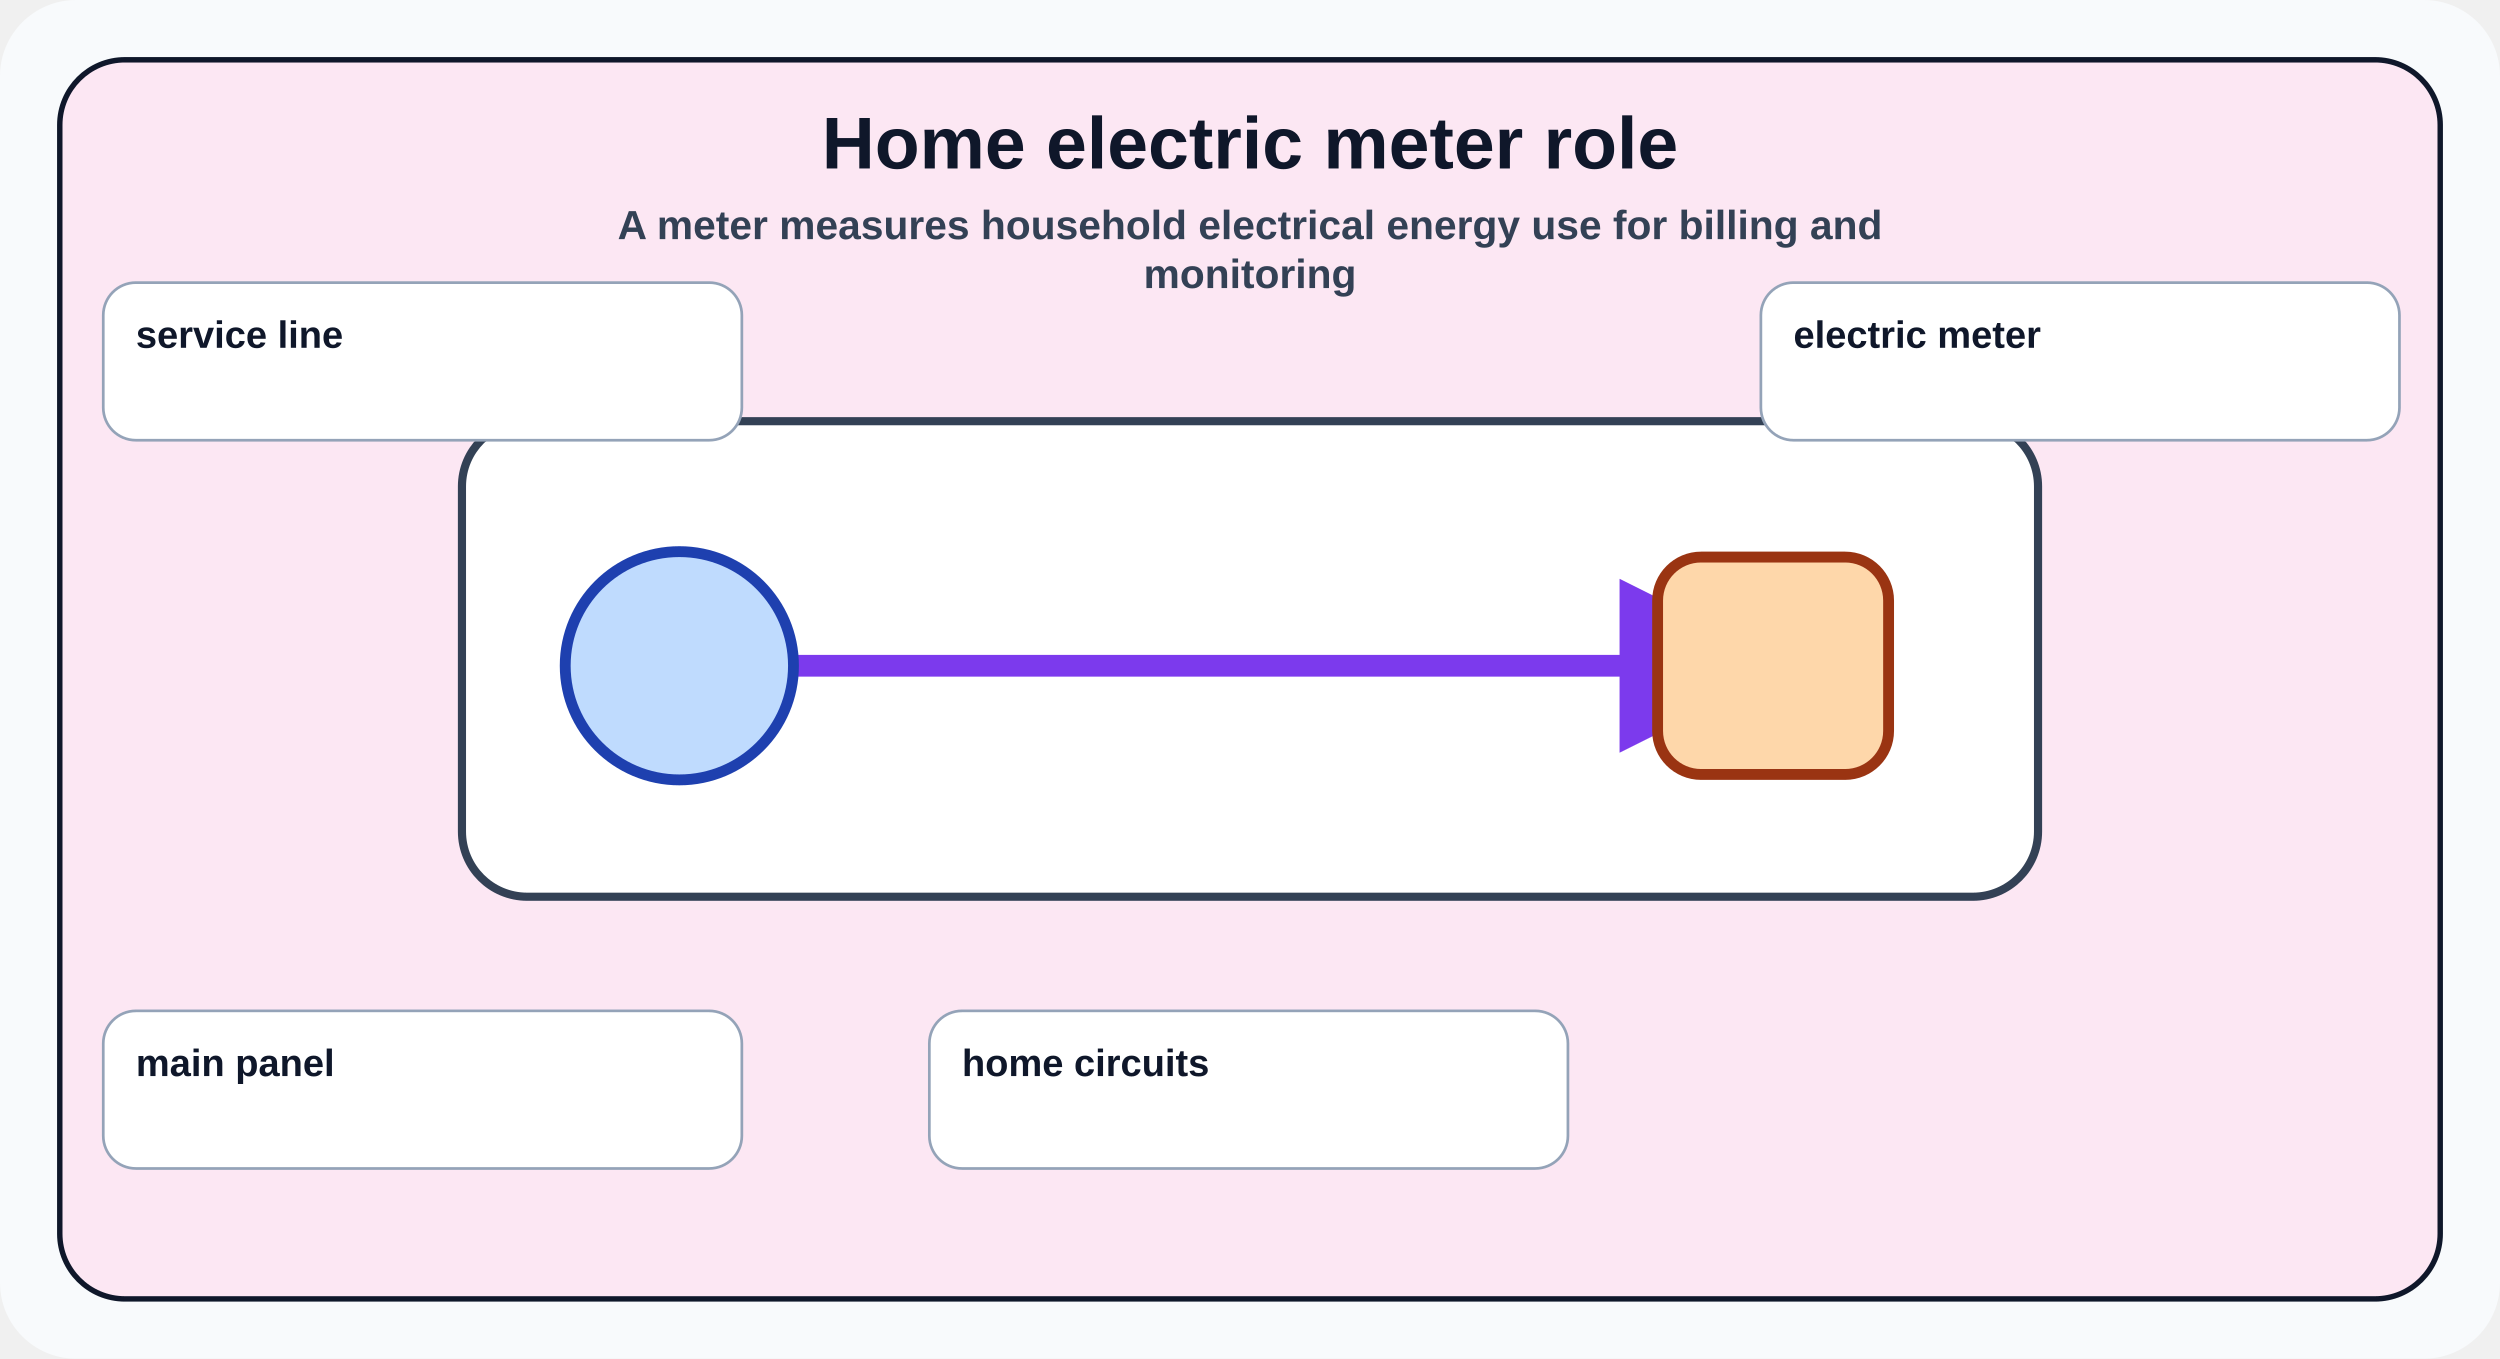
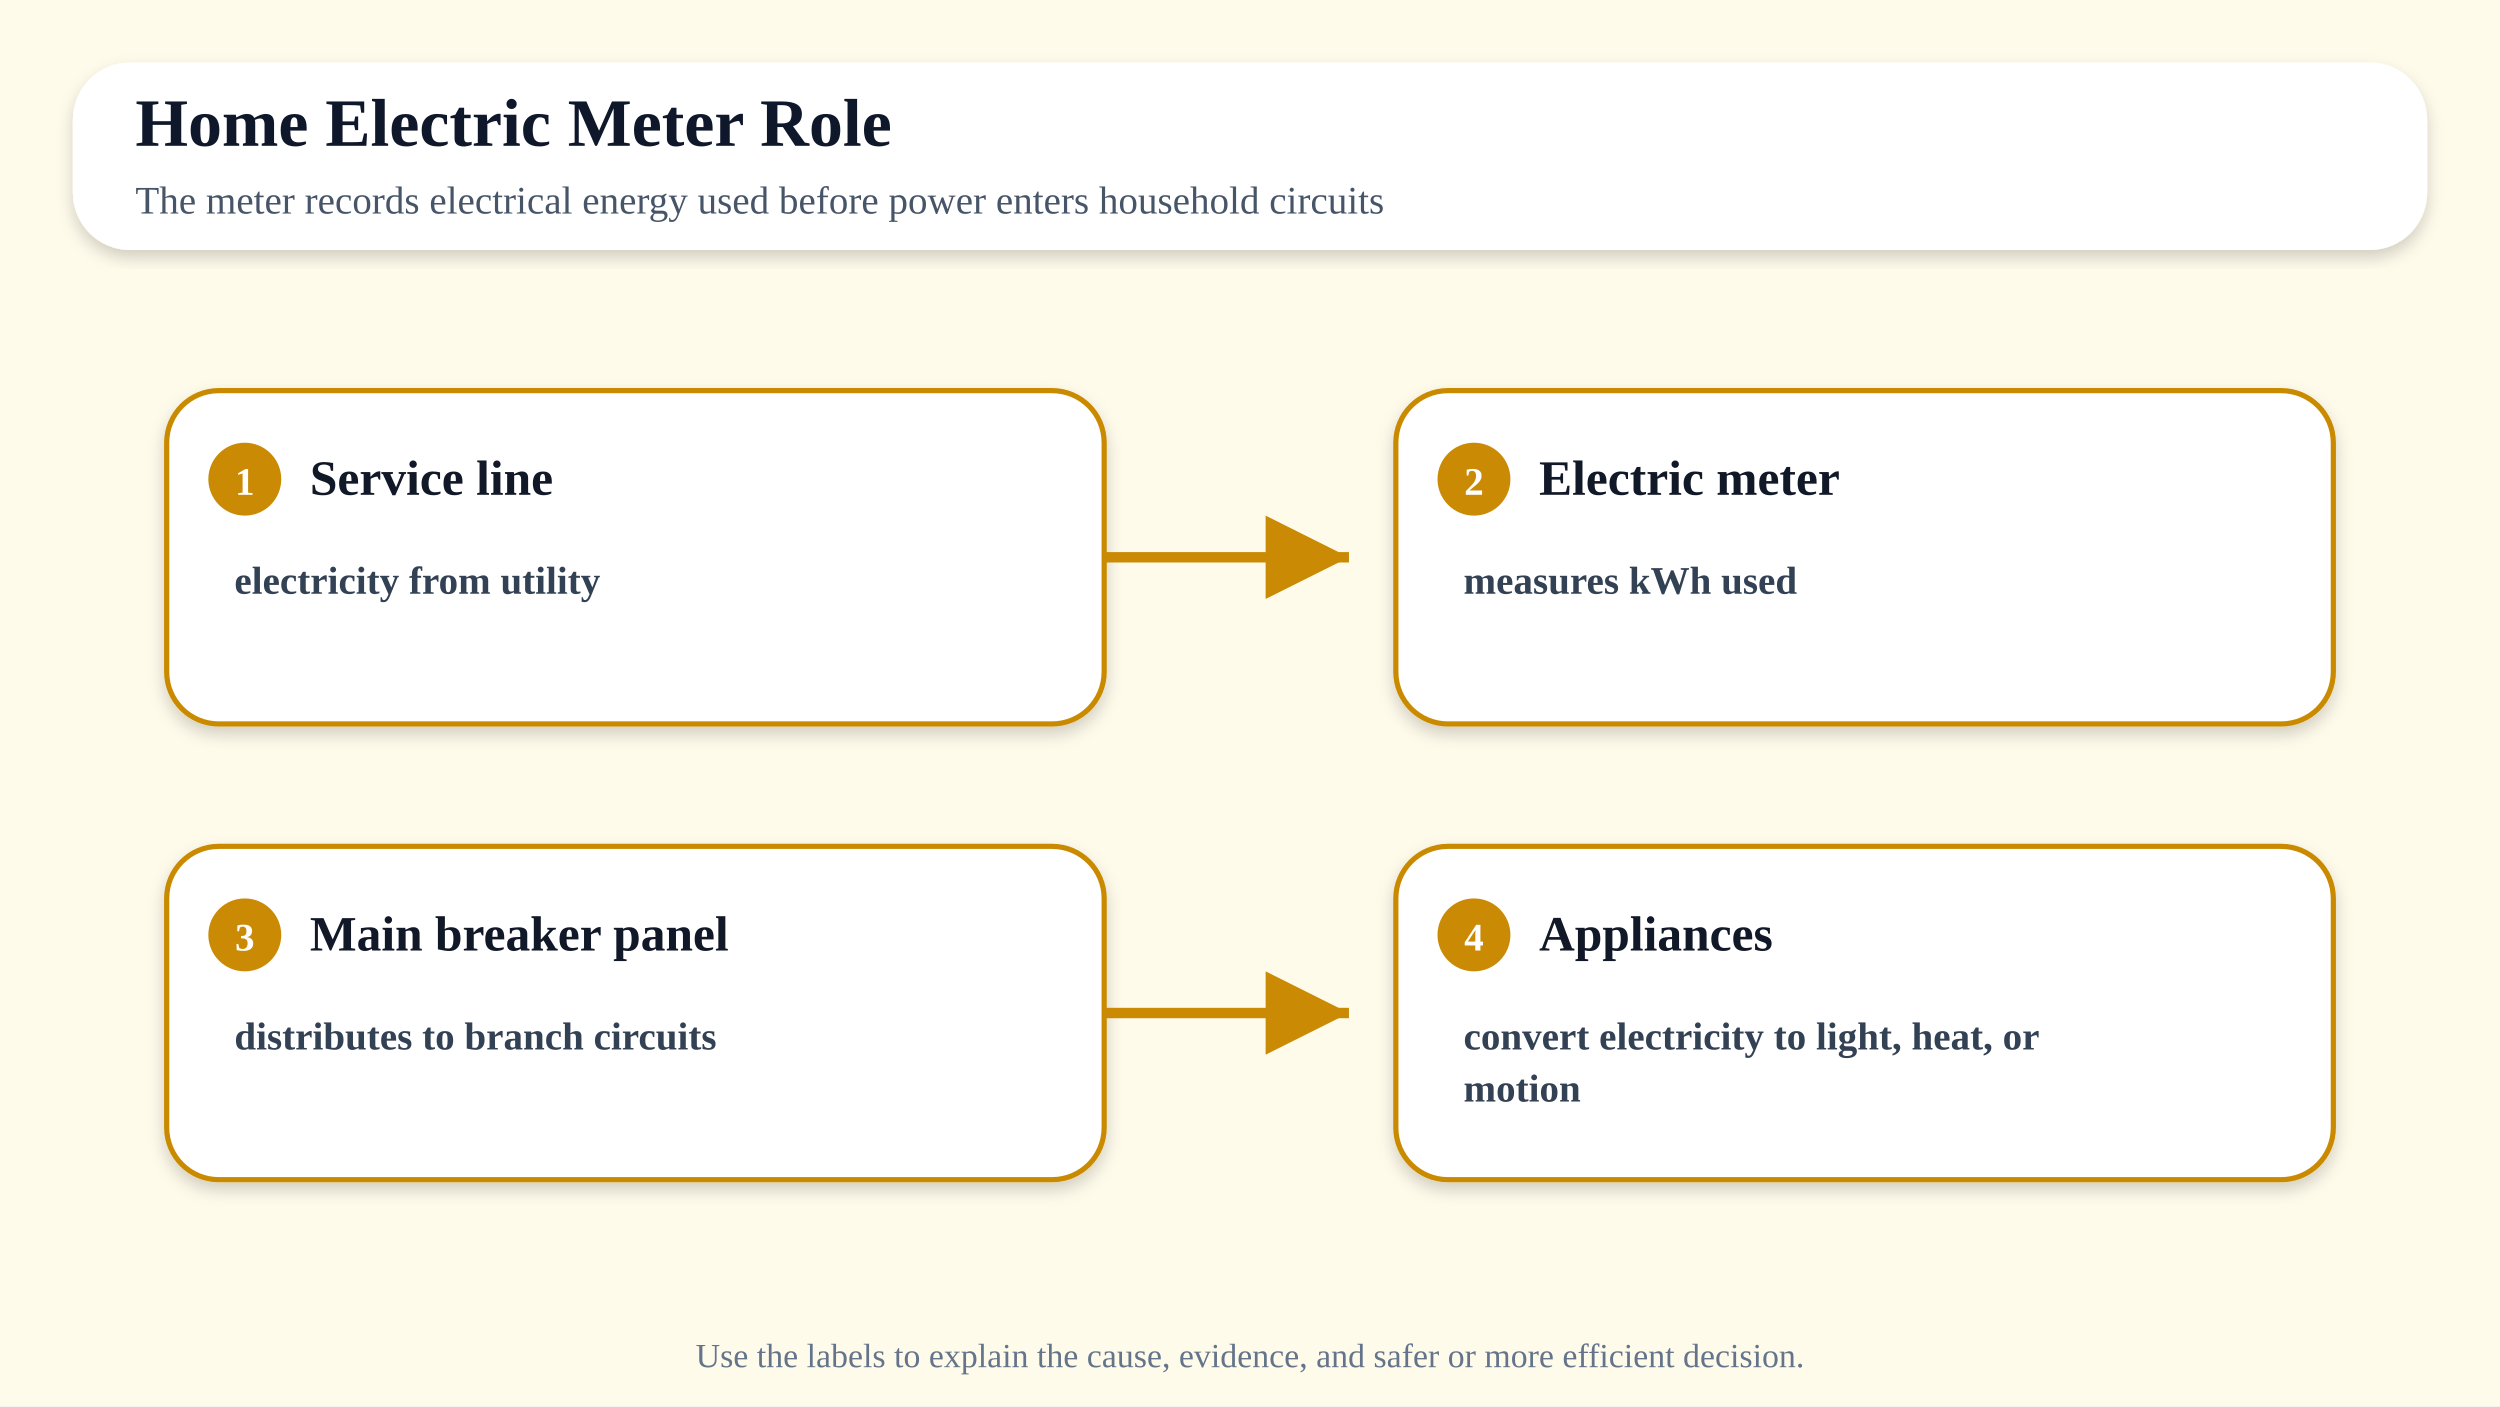
- <svg xmlns="http://www.w3.org/2000/svg" width="100%" height="500" viewBox="0 0 920 500" role="img" aria-labelledby="title desc">
-   <rect width="920" height="500" rx="28" fill="#f8fafc" />
-   <rect x="22" y="22" width="876" height="456" rx="24" fill="#fce7f3" stroke="#0f172a" stroke-width="2" />
-   <text x="460" y="62" text-anchor="middle" font-family="Arial, sans-serif" font-size="27" font-weight="800" fill="#0f172a">Home electric meter role</text>
-   <text x="460" y="88" text-anchor="middle" font-family="Arial, sans-serif" font-size="15" font-weight="600" fill="#334155">A meter measures household electrical energy use for billing and</text>
-   <text x="460" y="106" text-anchor="middle" font-family="Arial, sans-serif" font-size="15" font-weight="600" fill="#334155">monitoring</text>
+ <svg xmlns="http://www.w3.org/2000/svg" width="100%" height="540" viewBox="0 0 960 540" role="img" aria-label="Home Electric Meter Role">
  <defs>
    <marker id="arrow" markerWidth="12" markerHeight="12" refX="10" refY="6" orient="auto">
-       <path d="M2 2 L10 6 L2 10 Z" fill="#7c3aed" />
+       <path d="M2,2 L10,6 L2,10 Z" fill="#ca8a04" />
    </marker>
+     <filter id="shadow" x="-10%" y="-10%" width="120%" height="120%">
+       <feDropShadow dx="0" dy="3" stdDeviation="3" flood-opacity="0.18" />
+     </filter>
  </defs>
-   <rect x="170" y="155" width="580" height="175" rx="24" fill="#ffffff" stroke="#334155" stroke-width="3" />
-   <path d="M260 245 L660 245" stroke="#7c3aed" stroke-width="8" marker-end="url(#arrow)" />
-   <circle cx="250" cy="245" r="42" fill="#bfdbfe" stroke="#1e40af" stroke-width="4" />
-   <rect x="610" y="205" width="85" height="80" rx="16" fill="#fed7aa" stroke="#9a3412" stroke-width="4" />
-   <rect x="38" y="104" width="235" height="58" rx="12" fill="#ffffff" stroke="#94a3b8" />
-   <text x="50" y="128" text-anchor="start" font-family="Arial, sans-serif" font-size="14" font-weight="600" fill="#0f172a">service line</text>
-   <rect x="648" y="104" width="235" height="58" rx="12" fill="#ffffff" stroke="#94a3b8" />
-   <text x="660" y="128" text-anchor="start" font-family="Arial, sans-serif" font-size="14" font-weight="600" fill="#0f172a">electric meter</text>
-   <rect x="38" y="372" width="235" height="58" rx="12" fill="#ffffff" stroke="#94a3b8" />
-   <text x="50" y="396" text-anchor="start" font-family="Arial, sans-serif" font-size="14" font-weight="600" fill="#0f172a">main panel</text>
-   <rect x="342" y="372" width="235" height="58" rx="12" fill="#ffffff" stroke="#94a3b8" />
-   <text x="354" y="396" text-anchor="start" font-family="Arial, sans-serif" font-size="14" font-weight="600" fill="#0f172a">home circuits</text>
+   <rect width="960" height="540" fill="#fffbeb" />
+   <rect x="28" y="24" width="904" height="72" rx="22" fill="white" filter="url(#shadow)" />
+   <text x="52" y="56" font-size="26" font-weight="800" fill="#0f172a">Home Electric Meter Role</text>
+   <text x="52" y="82" font-size="15" fill="#475569" font-weight="500">The meter records electrical energy used before power enters household circuits</text>
+   <rect x="64" y="150" width="360" height="128" rx="20" fill="white" stroke="#ca8a04" stroke-width="2" filter="url(#shadow)" />
+   <circle cx="94" cy="184" r="14" fill="#ca8a04" />
+   <text x="94" y="190" font-size="15" fill="white" font-weight="800" text-anchor="middle">1</text>
+   <text x="119" y="190" font-size="19" fill="#111827" font-weight="800" text-anchor="start">Service line</text>
+   <text x="90" y="228" font-size="15" fill="#334155" font-weight="600" text-anchor="start">electricity from utility</text>
+   <line x1="424" y1="214" x2="518" y2="214" stroke="#ca8a04" stroke-width="4" marker-end="url(#arrow)" />
+   <rect x="536" y="150" width="360" height="128" rx="20" fill="white" stroke="#ca8a04" stroke-width="2" filter="url(#shadow)" />
+   <circle cx="566" cy="184" r="14" fill="#ca8a04" />
+   <text x="566" y="190" font-size="15" fill="white" font-weight="800" text-anchor="middle">2</text>
+   <text x="591" y="190" font-size="19" fill="#111827" font-weight="800" text-anchor="start">Electric meter</text>
+   <text x="562" y="228" font-size="15" fill="#334155" font-weight="600" text-anchor="start">measures kWh used</text>
+   <rect x="64" y="325" width="360" height="128" rx="20" fill="white" stroke="#ca8a04" stroke-width="2" filter="url(#shadow)" />
+   <circle cx="94" cy="359" r="14" fill="#ca8a04" />
+   <text x="94" y="365" font-size="15" fill="white" font-weight="800" text-anchor="middle">3</text>
+   <text x="119" y="365" font-size="19" fill="#111827" font-weight="800" text-anchor="start">Main breaker panel</text>
+   <text x="90" y="403" font-size="15" fill="#334155" font-weight="600" text-anchor="start">distributes to branch circuits</text>
+   <line x1="424" y1="389" x2="518" y2="389" stroke="#ca8a04" stroke-width="4" marker-end="url(#arrow)" />
+   <rect x="536" y="325" width="360" height="128" rx="20" fill="white" stroke="#ca8a04" stroke-width="2" filter="url(#shadow)" />
+   <circle cx="566" cy="359" r="14" fill="#ca8a04" />
+   <text x="566" y="365" font-size="15" fill="white" font-weight="800" text-anchor="middle">4</text>
+   <text x="591" y="365" font-size="19" fill="#111827" font-weight="800" text-anchor="start">Appliances</text>
+   <text x="562" y="403" font-size="15" fill="#334155" font-weight="600" text-anchor="start">convert electricity to light, heat, or</text>
+   <text x="562" y="423" font-size="15" fill="#334155" font-weight="600" text-anchor="start">motion</text>
+   <text x="480" y="525" text-anchor="middle" font-size="13" fill="#64748b">Use the labels to explain the cause, evidence, and safer or more efficient decision.</text>
</svg>
